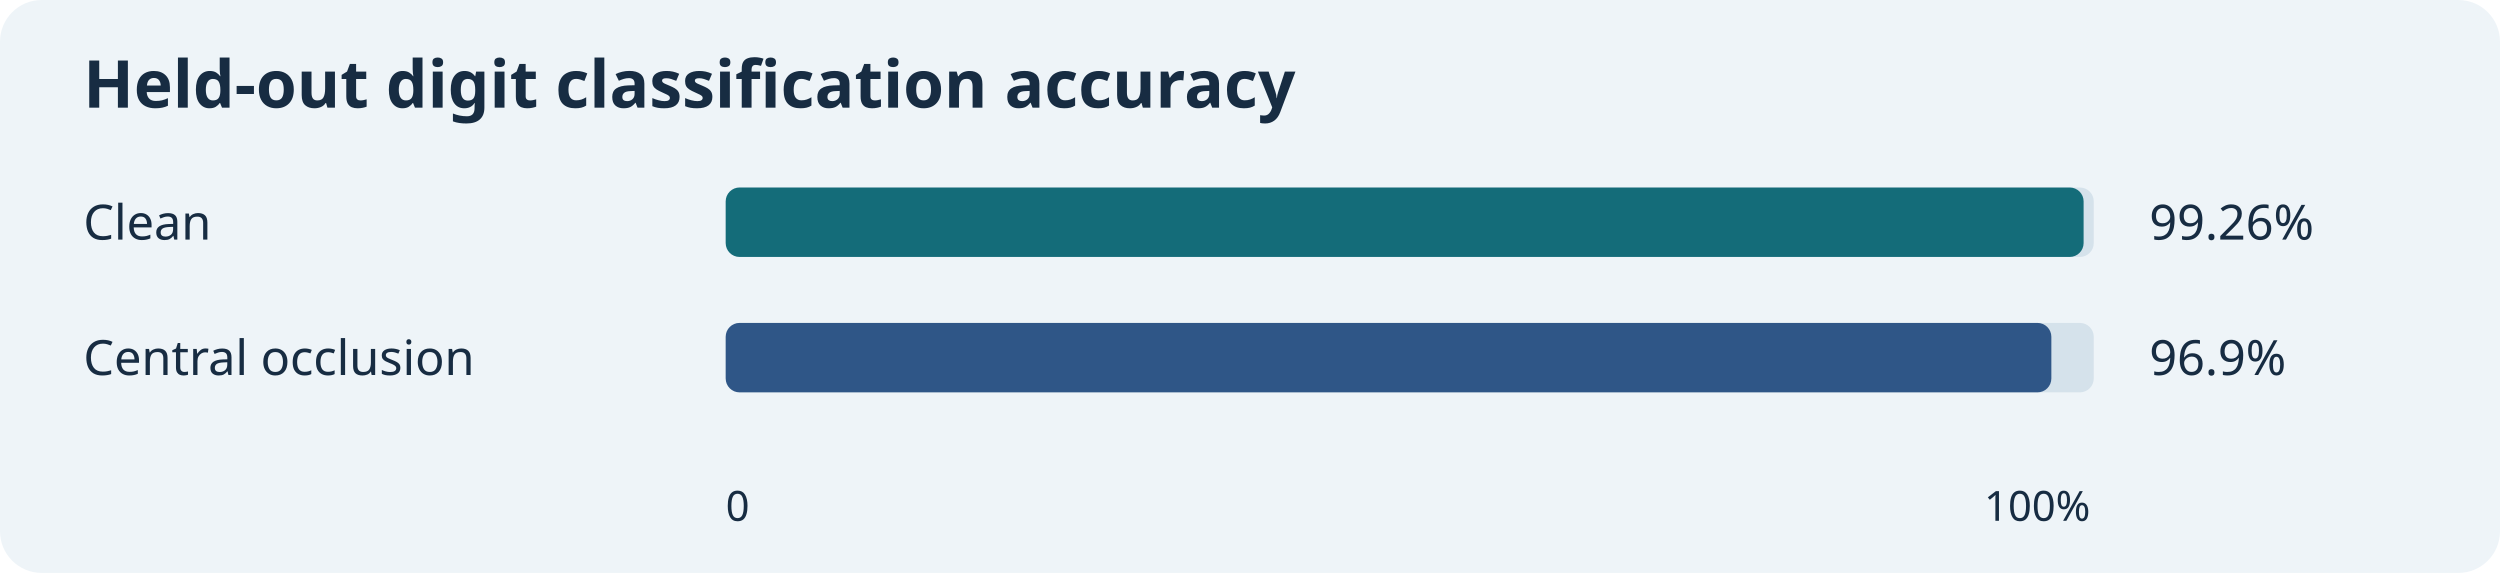
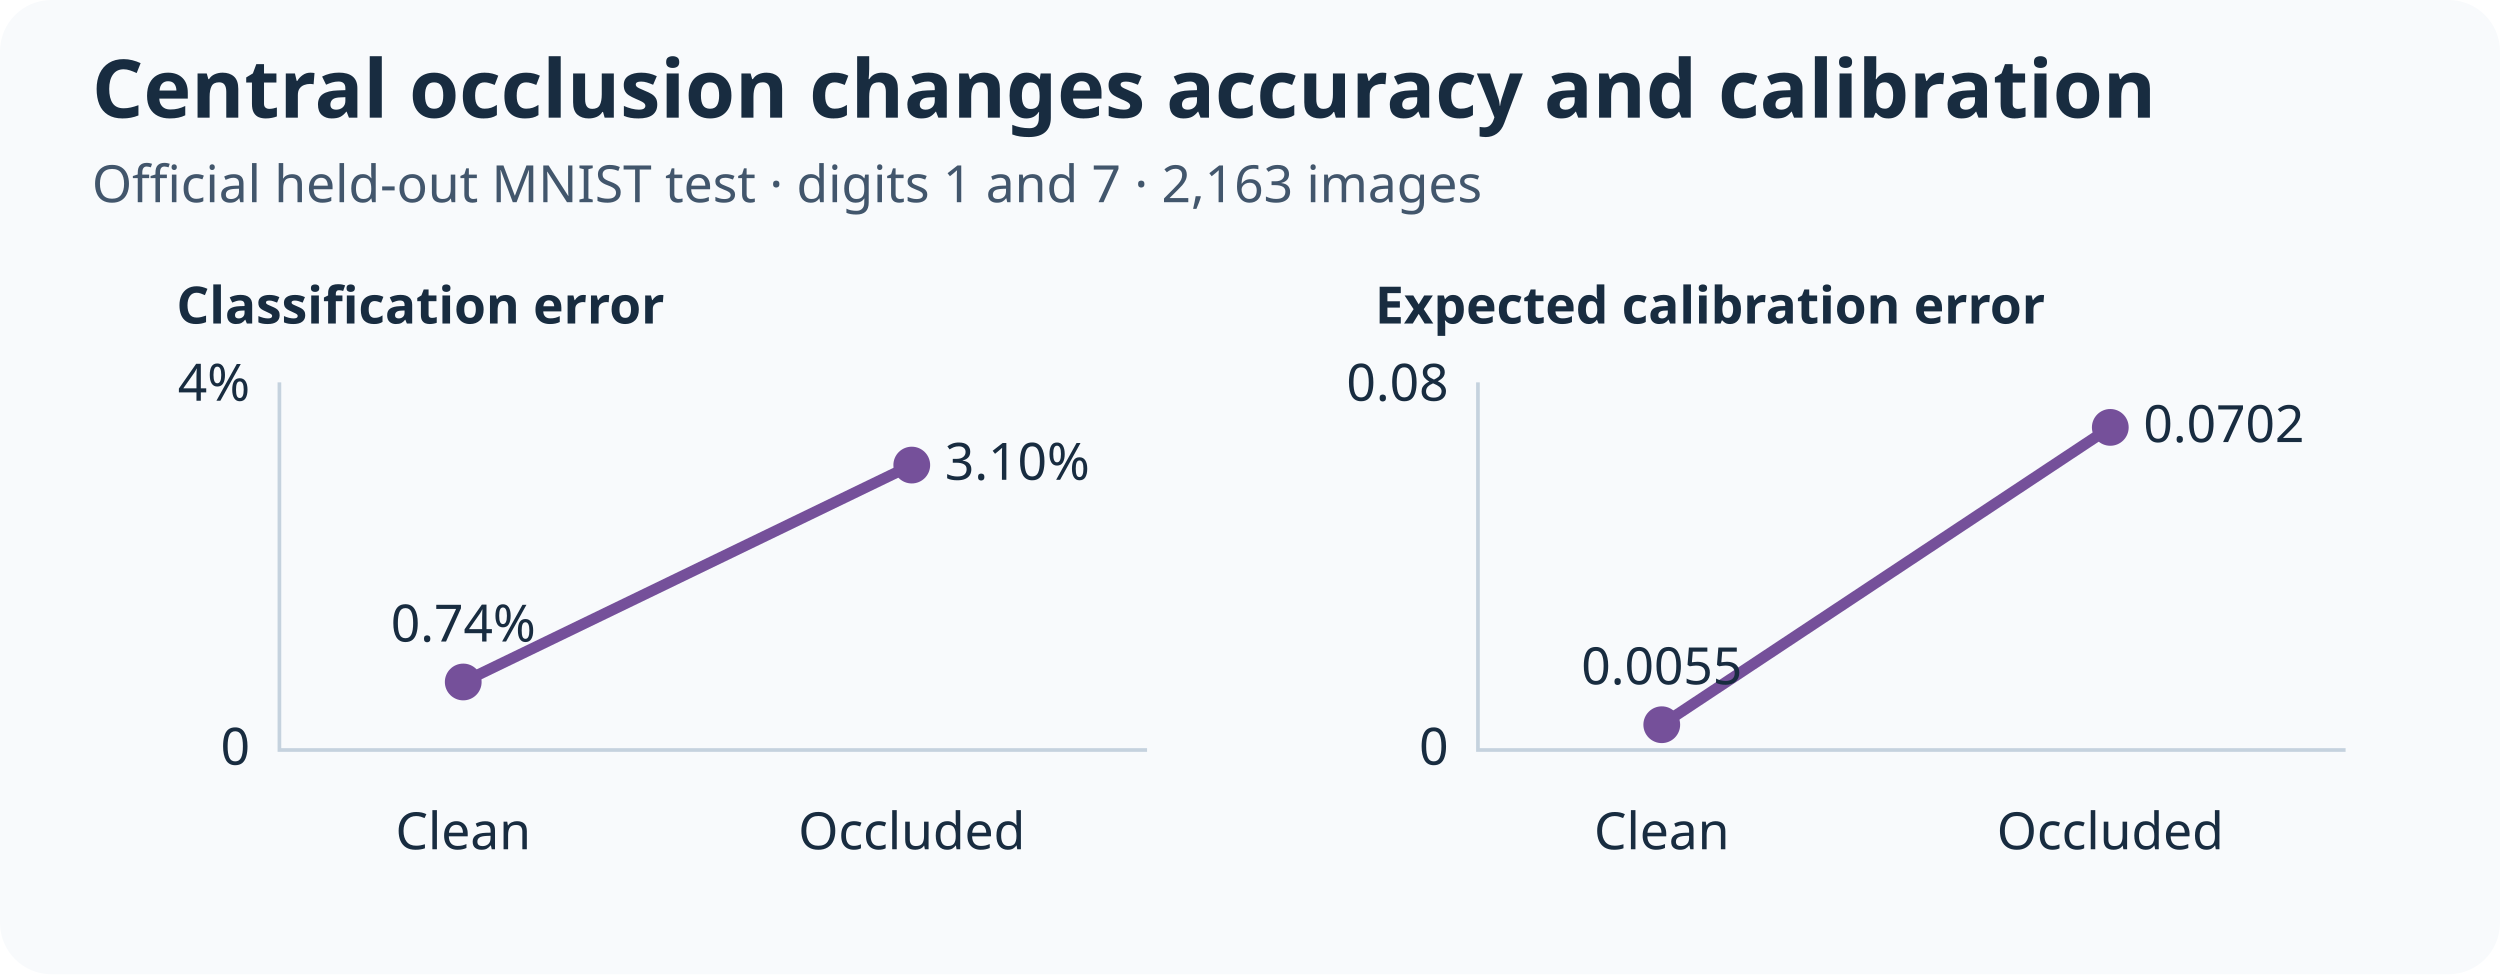
- <svg xmlns="http://www.w3.org/2000/svg" role="img" aria-labelledby="title detail" width="720" height="165" viewBox="0 0 720 165">
-   <rect width="720" height="165" rx="12" fill="#eef4f8" />
-   <g font-family="system-ui, sans-serif" fill="#172c42">
-     <text x="24" y="31" font-size="19" font-weight="700">Held-out digit classification accuracy</text>
-     <text x="24" y="69" font-size="14">Clean</text>
-     <rect x="209" y="54" width="394" height="20" rx="4" fill="#d5e2eb" />
-     <rect x="209" y="54" width="391.08" height="20" rx="4" fill="#146c79" />
-     <text x="619" y="69" font-size="14">99.26%</text>
-     <text x="24" y="108" font-size="14">Central occlusion</text>
-     <rect x="209" y="93" width="394" height="20" rx="4" fill="#d5e2eb" />
-     <rect x="209" y="93" width="381.79" height="20" rx="4" fill="#2f5687" />
-     <text x="619" y="108" font-size="14">96.9%</text>
-     <text x="209" y="150" font-size="12">0</text>
-     <text x="602" y="150" text-anchor="end" font-size="12">100%</text>
+ <svg xmlns="http://www.w3.org/2000/svg" width="680" height="265" viewBox="0 0 680 265" role="img" aria-labelledby="title desc">
+   <rect width="680" height="265" rx="14" fill="#f8fafc" />
+   <g font-family="system-ui,sans-serif" fill="#182c40" font-size="14">
+     <text x="25" y="32" font-weight="700" font-size="22">Central occlusion changes accuracy and calibration</text>
+     <text x="25" y="55" fill="#42566c">Official held-out MNIST test · digits 1 and 7 · 2,163 images</text>
+     <text x="48" y="88" font-weight="700">Classification error</text>
+     <path d="M76 104V204H312" fill="none" stroke="#c5d2de" />
+     <text x="68" y="109" text-anchor="end">4%</text>
+     <text x="68" y="208" text-anchor="end">0</text>
+     <path d="M126 185.5L248 126.5" stroke="#75509a" stroke-width="3" />
+     <circle cx="126" cy="185.5" r="5" fill="#75509a" />
+     <circle cx="248" cy="126.5" r="5" fill="#75509a" />
+     <text x="126" y="174.5" text-anchor="middle">0.74%</text>
+     <text x="257" y="130.5">3.10%</text>
+     <text x="126" y="231" text-anchor="middle">Clean</text>
+     <text x="248" y="231" text-anchor="middle">Occluded</text>
+     <text x="374" y="88" font-weight="700">Expected calibration error</text>
+     <path d="M402 104V204H638" fill="none" stroke="#c5d2de" />
+     <text x="394" y="109" text-anchor="end">0.08</text>
+     <text x="394" y="208" text-anchor="end">0</text>
+     <path d="M452 197.125L574 116.25" stroke="#75509a" stroke-width="3" />
+     <circle cx="452" cy="197.125" r="5" fill="#75509a" />
+     <circle cx="574" cy="116.25" r="5" fill="#75509a" />
+     <text x="452" y="186.125" text-anchor="middle">0.0055</text>
+     <text x="583" y="120.25">0.0702</text>
+     <text x="452" y="231" text-anchor="middle">Clean</text>
+     <text x="574" y="231" text-anchor="middle">Occluded</text>
  </g>
</svg>
